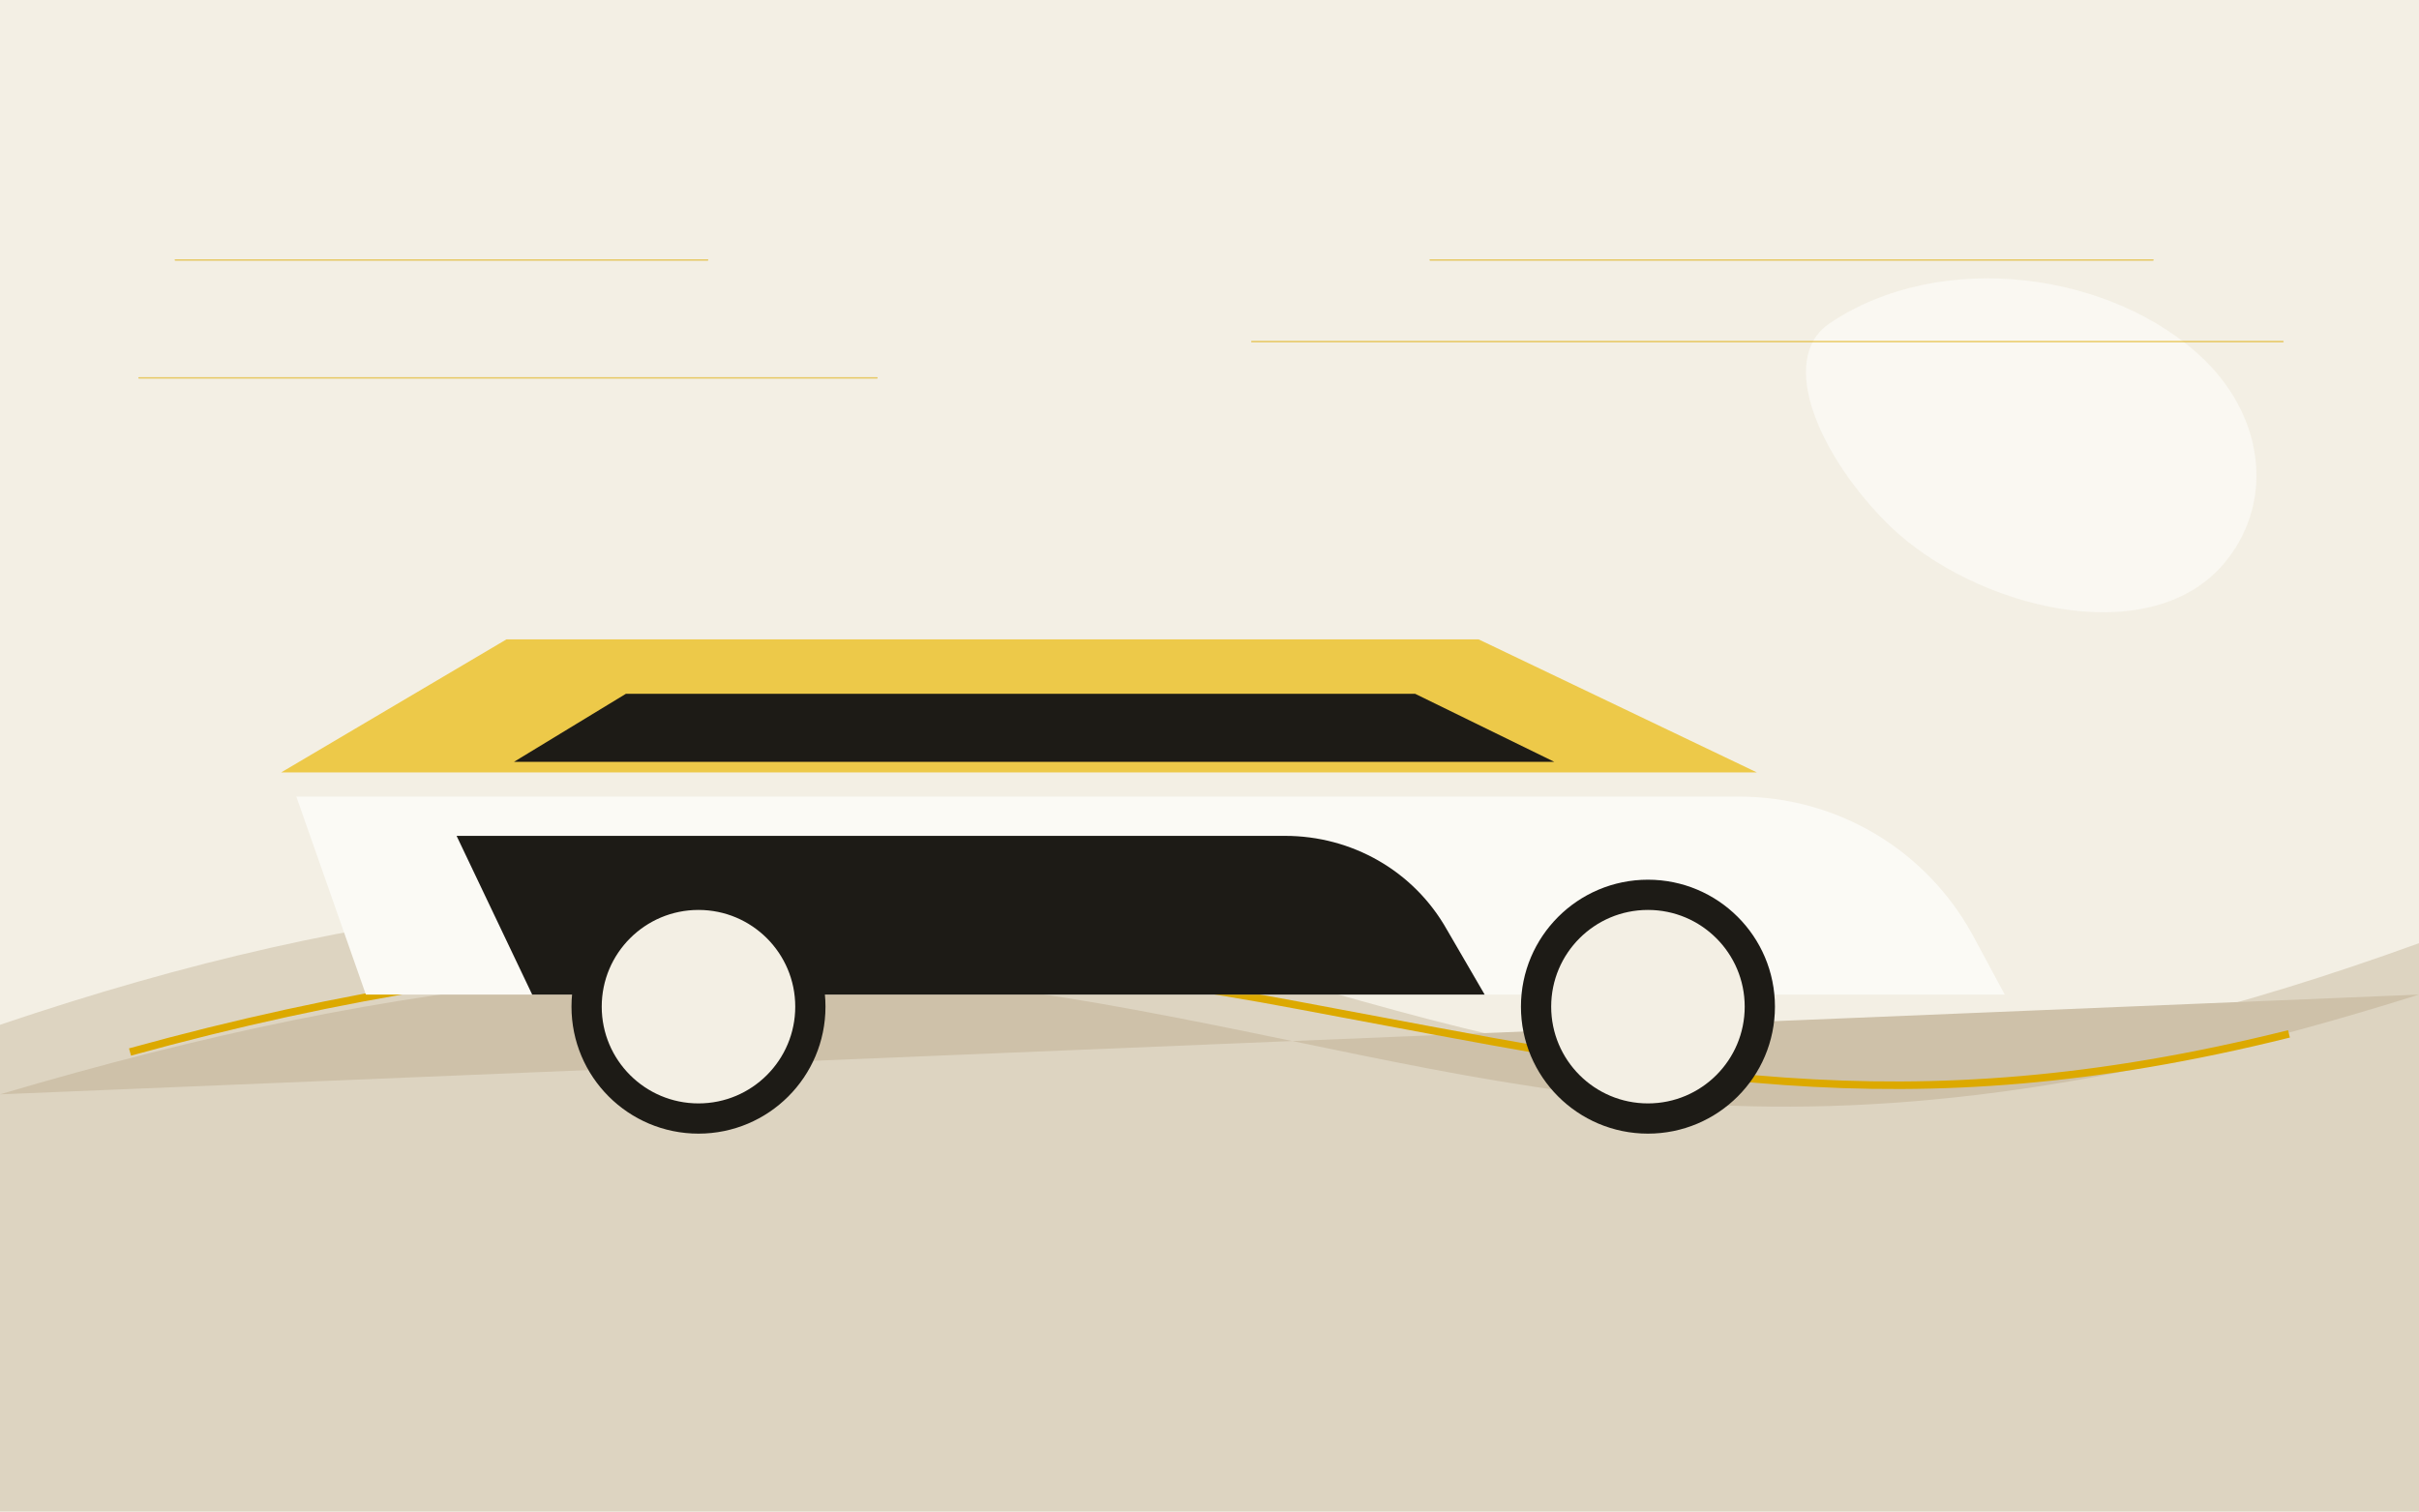
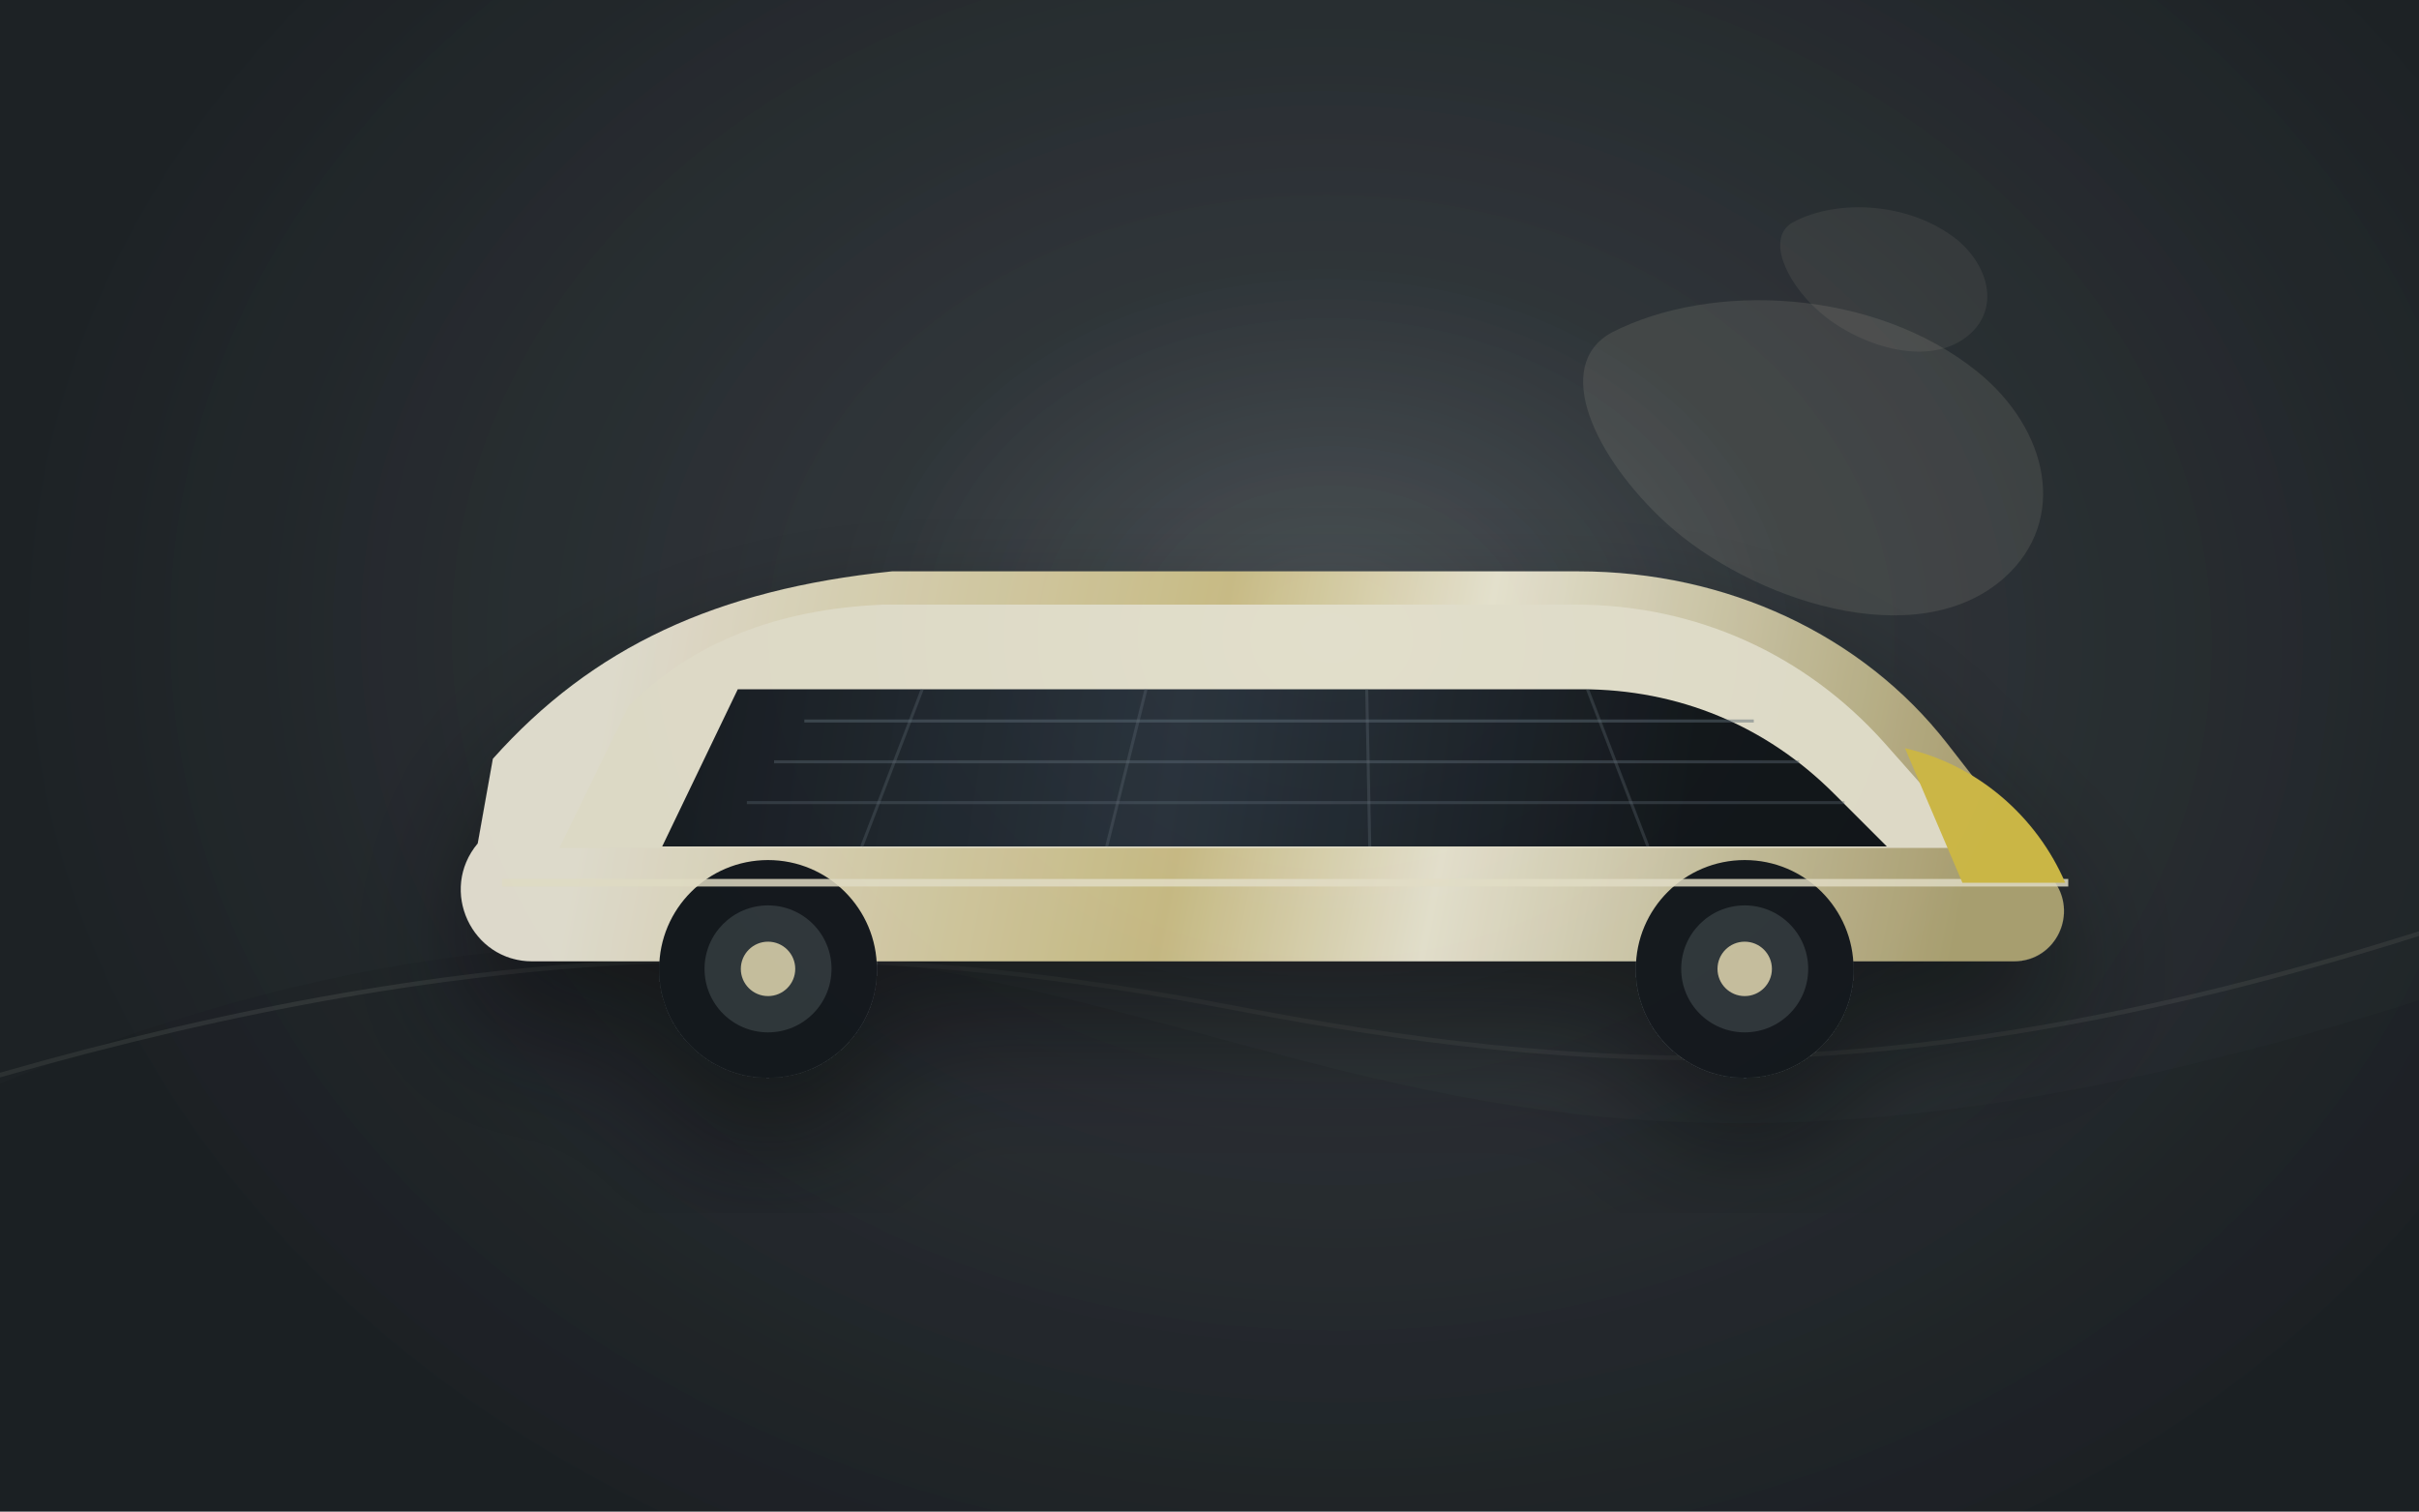
<svg xmlns="http://www.w3.org/2000/svg" width="1600" height="1000" viewBox="0 0 1600 1000" fill="none">
-   <rect width="1600" height="1000" fill="#f3efe4" />
-   <path d="M0 678C248 594 452 575 692 612C958 653 1115 800 1600 624V1000H0V678Z" fill="#ddd4c1" />
-   <path d="M0 724C270 644 488 622 728 664C1008 713 1174 792 1600 658" fill="#cec1a9" />
-   <path d="M86 696C368 618 604 617 858 665C1100 710 1257 748 1514 684" stroke="#dca900" stroke-width="5" />
-   <path d="M196 527H1150C1215 527 1274 562 1305 619L1326 658H242L196 527Z" fill="#fbfaf5" />
-   <path d="M302 553H850C894 553 935 576 957 615L982 658H352L302 553Z" fill="#1d1b16" />
-   <circle cx="462" cy="666" r="74" fill="#f3efe4" stroke="#1d1b16" stroke-width="20" />
-   <circle cx="1090" cy="666" r="74" fill="#f3efe4" stroke="#1d1b16" stroke-width="20" />
-   <path d="M186 511L335 423H978L1162 511H186Z" fill="#edc949" />
-   <path d="M414 459H936L1028 504H340L414 459Z" fill="#1d1b16" />
-   <path d="M1210 214C1284 164 1398 180 1458 238C1499 278 1504 335 1470 374C1420 431 1306 402 1250 348C1204 303 1175 238 1210 214Z" fill="#fbfaf5" opacity=".8" />
-   <g opacity=".55" stroke="#dca900" stroke-linecap="round">
-     <path d="M116 172H468" />
-     <path d="M946 172H1424" />
-     <path d="M828 226H1510" />
-     <path d="M92 250H580" />
+   <defs>
+     <radialGradient id="backlight" cx="0" cy="0" r="1" gradientUnits="userSpaceOnUse" gradientTransform="translate(880 422) rotate(92) scale(690 870)">
+       <stop stop-color="#596064" />
+       <stop offset=".36" stop-color="#343a3e" />
+       <stop offset="1" stop-color="#1d2225" />
+     </radialGradient>
+     <linearGradient id="body" x1="412" y1="412" x2="1300" y2="588" gradientUnits="userSpaceOnUse">
+       <stop stop-color="#f5f0df" />
+       <stop offset=".43" stop-color="#d7c88a" />
+       <stop offset=".62" stop-color="#f7f2dc" />
+       <stop offset="1" stop-color="#b8ac77" />
+     </linearGradient>
+     <linearGradient id="solar" x1="466" y1="456" x2="1114" y2="555" gradientUnits="userSpaceOnUse">
+       <stop stop-color="#161b20" />
+       <stop offset=".48" stop-color="#26303a" />
+       <stop offset="1" stop-color="#0e1216" />
+     </linearGradient>
+     <filter id="softShadow" x="208" y="244" width="1250" height="558" filterUnits="userSpaceOnUse" color-interpolation-filters="sRGB">
+       <feFlood flood-opacity="0" result="BackgroundImageFix" />
+       <feColorMatrix in="SourceAlpha" type="matrix" values="0 0 0 0 0 0 0 0 0 0 0 0 0 0 0 0 0 0 127 0" result="hardAlpha" />
+       <feOffset dy="46" />
+       <feGaussianBlur stdDeviation="42" />
+       <feComposite in2="hardAlpha" operator="out" />
+       <feColorMatrix type="matrix" values="0 0 0 0 0.02 0 0 0 0 0.024 0 0 0 0 0.026 0 0 0 0.58 0" />
+       <feBlend mode="normal" in2="BackgroundImageFix" result="effect1_dropShadow_hero" />
+       <feBlend mode="normal" in="SourceGraphic" in2="effect1_dropShadow_hero" result="shape" />
+     </filter>
+   </defs>
+   <rect width="1600" height="1000" fill="url(#backlight)" />
+   <path d="M0 0H1600V1000H0V0Z" fill="#1d2225" opacity=".24" />
+   <g opacity=".16">
+     <path d="M-86 755C174 632 396 595 650 648C940 709 1114 834 1680 635V1000H-86V755Z" fill="#101417" />
+     <path d="M-30 720C292 624 536 613 812 666C1046 711 1266 728 1630 608" stroke="#8d8e84" stroke-width="3" />
  </g>
+   <g filter="url(#softShadow)">
+     <path d="M326 502C392 428 474 390 590 378H1044C1142 378 1232 420 1288 492L1358 582C1375 604 1360 636 1332 636H352C312 636 290 589 316 558L326 502Z" fill="url(#body)" />
+     <path d="M416 467C458 425 514 403 584 400H1042C1122 400 1194 433 1246 491L1308 561H370L416 467Z" fill="#f4efd8" />
+     <path d="M488 456H1046C1110 456 1168 480 1213 525L1248 560H438L488 456Z" fill="url(#solar)" />
+     <path d="M532 477H1160" stroke="#61707b" stroke-width="2" opacity=".48" />
+     <path d="M512 504H1190" stroke="#61707b" stroke-width="2" opacity=".42" />
+     <path d="M494 531H1220" stroke="#61707b" stroke-width="2" opacity=".36" />
+     <path d="M610 456L570 560" stroke="#64717a" stroke-width="2" opacity=".32" />
+     <path d="M758 456L732 560" stroke="#64717a" stroke-width="2" opacity=".32" />
+     <path d="M904 456L906 560" stroke="#64717a" stroke-width="2" opacity=".32" />
+     <path d="M1050 456L1090 560" stroke="#64717a" stroke-width="2" opacity=".32" />
+     <circle cx="508" cy="641" r="72" fill="#11161a" />
+     <circle cx="508" cy="641" r="42" fill="#30373b" />
+     <circle cx="508" cy="641" r="18" fill="#d8cfaa" />
+     <circle cx="1154" cy="641" r="72" fill="#11161a" />
+     <circle cx="1154" cy="641" r="42" fill="#30373b" />
+     <circle cx="1154" cy="641" r="18" fill="#d8cfaa" />
+     <path d="M332 584H1368" stroke="#f7f1d5" stroke-width="5" opacity=".84" />
+     <path d="M1260 495C1308 506 1347 540 1366 584H1298L1260 495Z" fill="#dfc747" />
+   </g>
+   <path d="M1066 220C1132 186 1240 191 1308 246C1355 284 1368 344 1326 382C1268 434 1158 397 1102 346C1055 303 1026 242 1066 220Z" fill="#ece4ca" opacity=".12" />
+   <path d="M1186 147C1216 131 1264 134 1295 159C1316 177 1322 204 1303 221C1276 245 1227 228 1202 205C1181 186 1168 157 1186 147Z" fill="#ece4ca" opacity=".08" />
+   <rect width="1600" height="1000" fill="url(#backlight)" opacity=".12" />
</svg>
